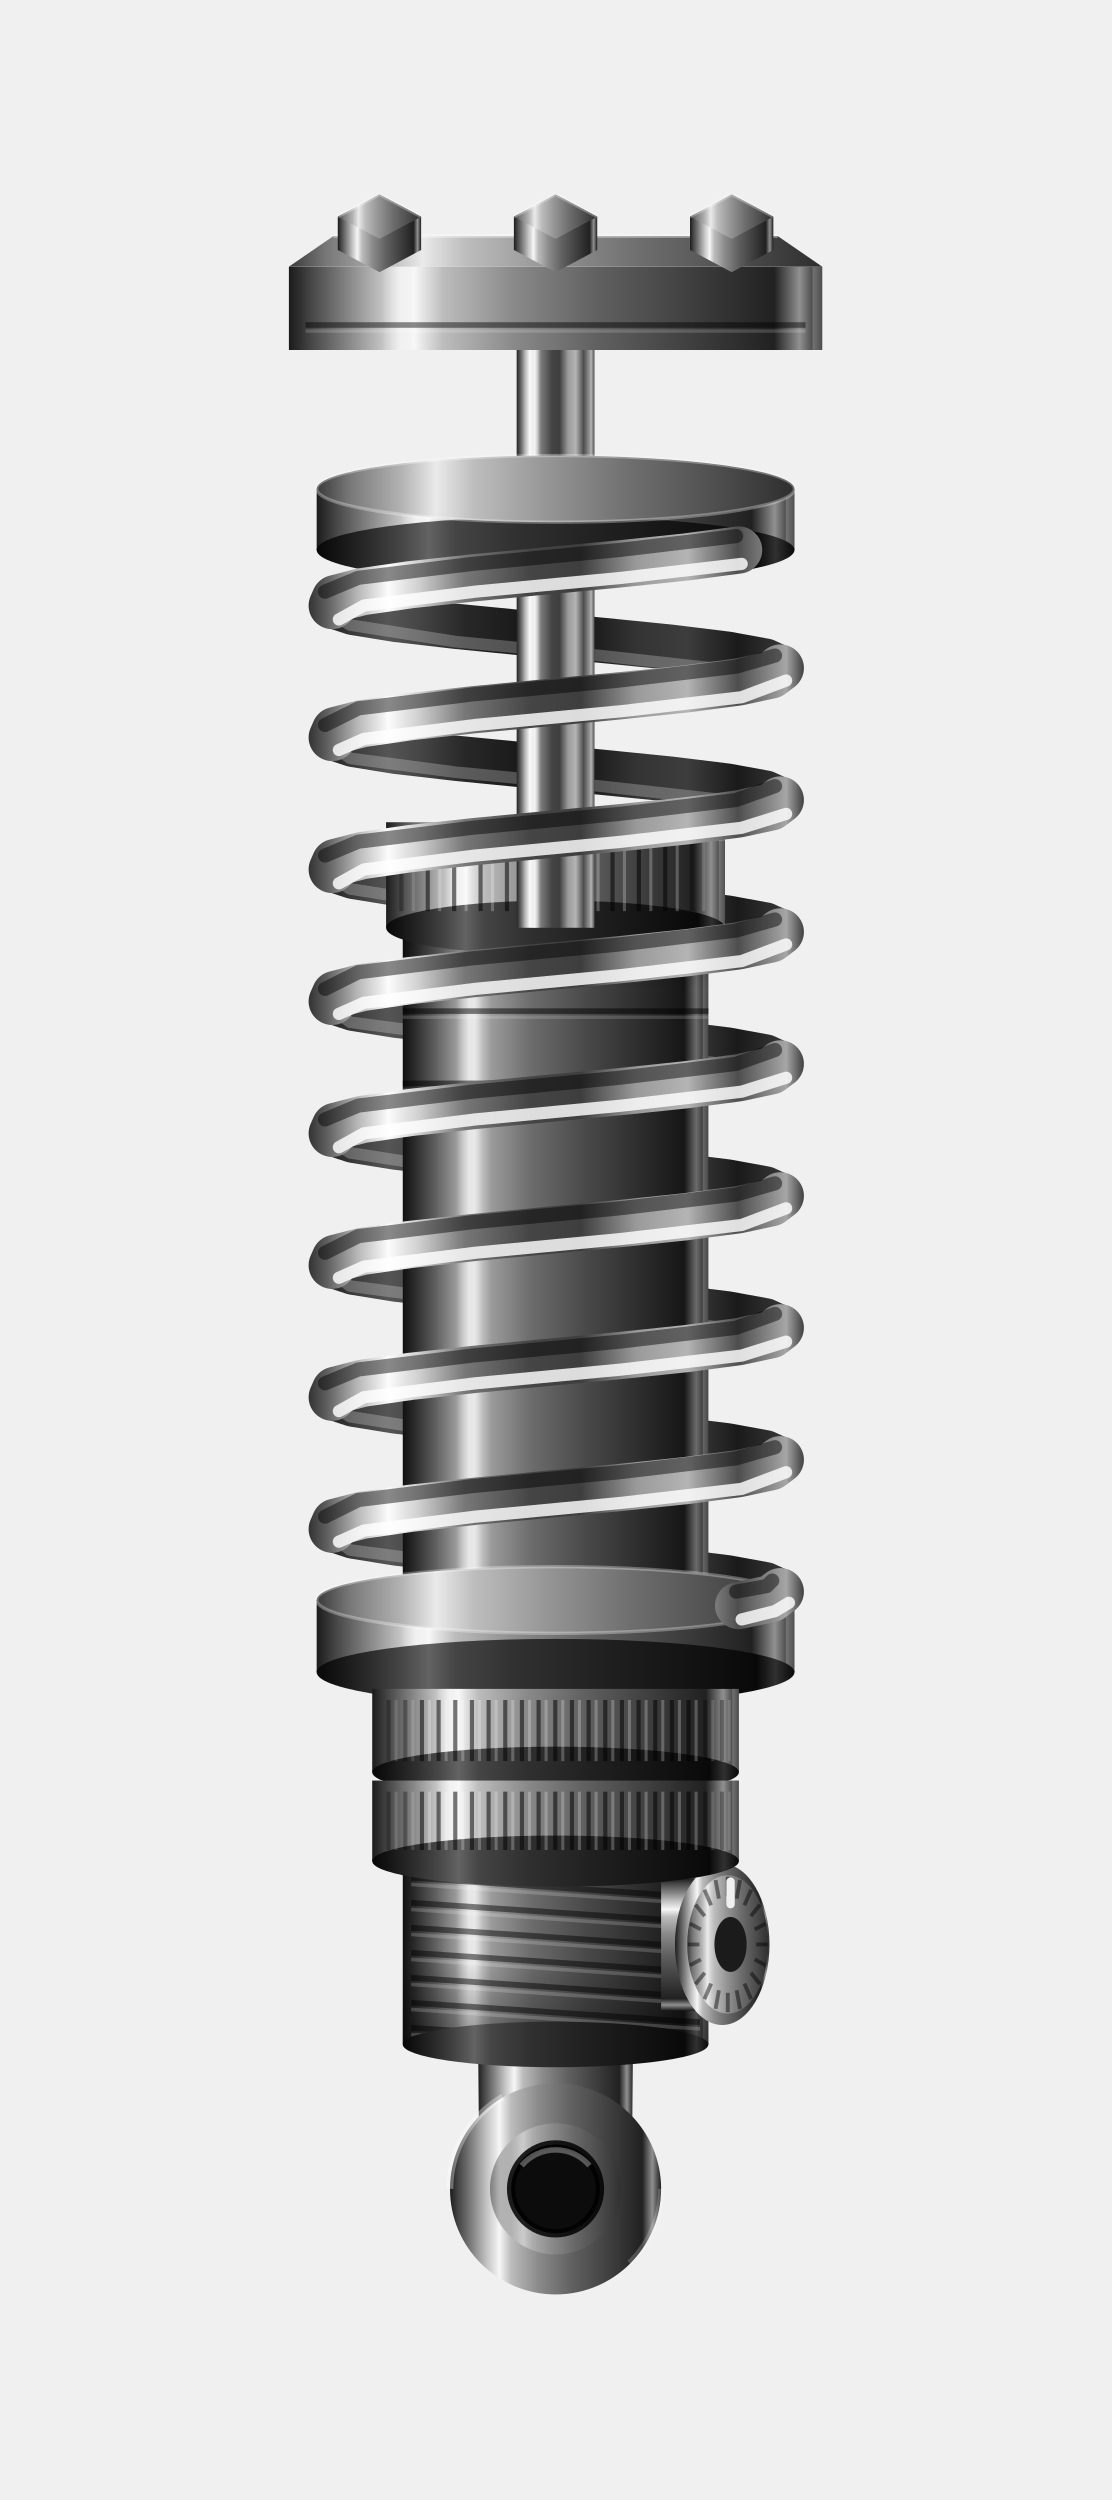
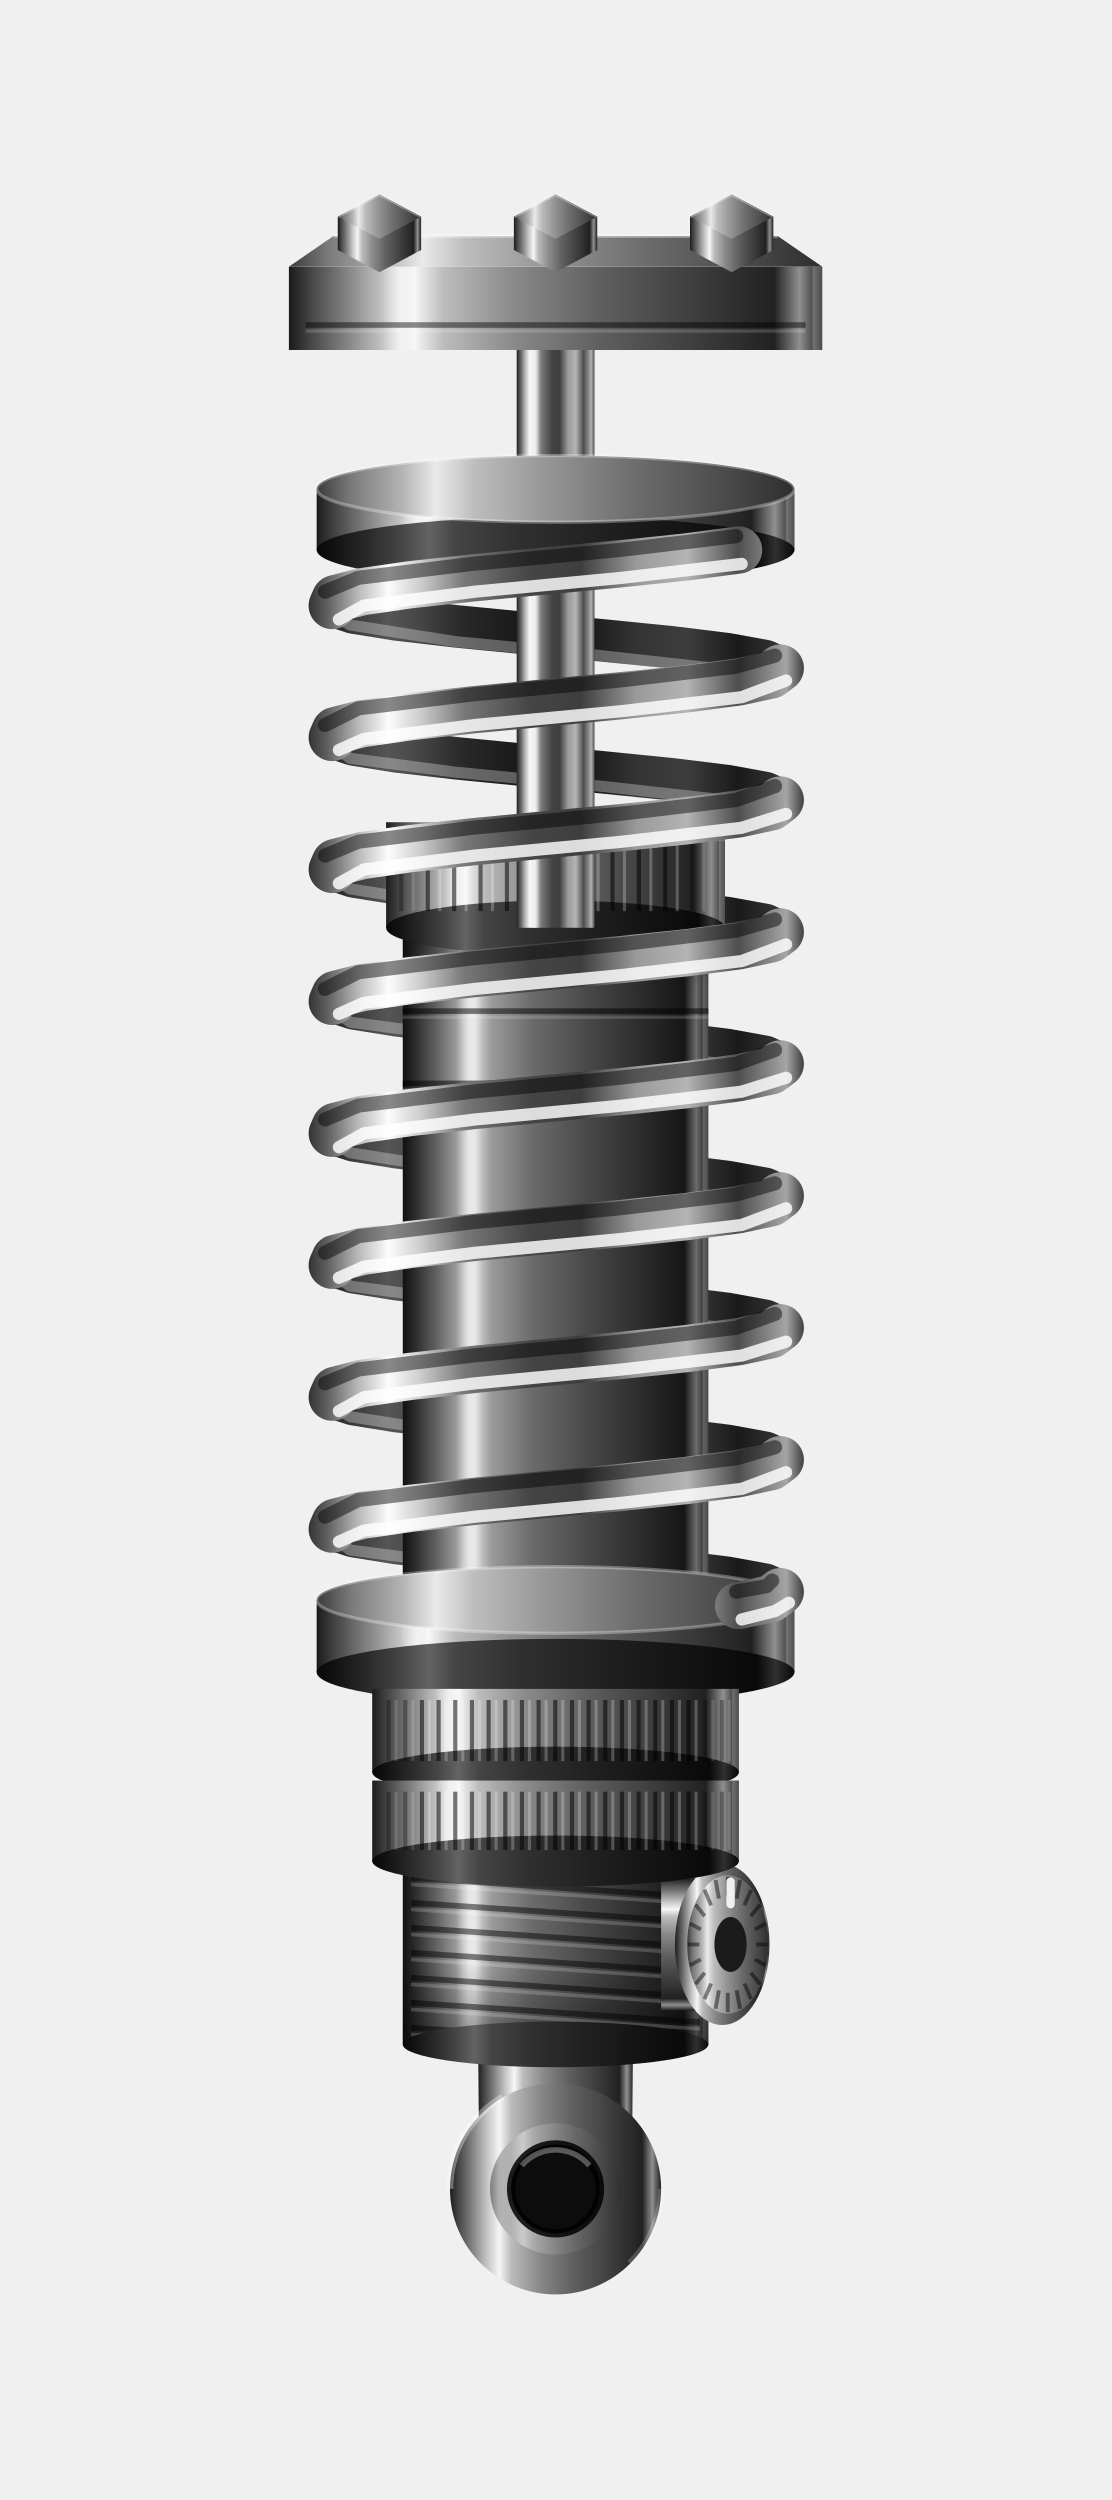
<svg xmlns="http://www.w3.org/2000/svg" viewBox="0 0 400 900" preserveAspectRatio="xMidYMid meet" role="img" aria-labelledby="ssr500p-t">
  <defs>
    <linearGradient id="ssr500p-spec" x1="0" y1="0" x2="1" y2="0">
      <stop offset="0" stop-color="#FFFFFF" stop-opacity="0" />
      <stop offset="0.5" stop-color="#FFFFFF" stop-opacity="1" />
      <stop offset="1" stop-color="#FFFFFF" stop-opacity="0" />
    </linearGradient>
    <linearGradient id="ssr500p-body" x1="0" y1="0" x2="1" y2="0">
      <stop offset="0" stop-color="#101010" />
      <stop offset="0.04" stop-color="#2B2B2B" />
      <stop offset="0.11" stop-color="#616161" />
      <stop offset="0.18" stop-color="#9E9E9E" />
      <stop offset="0.235" stop-color="#DEDEDE" />
      <stop offset="0.29" stop-color="#9B9B9B" />
      <stop offset="0.42" stop-color="#6C6C6C" />
      <stop offset="0.6" stop-color="#494949" />
      <stop offset="0.78" stop-color="#2C2C2C" />
      <stop offset="0.92" stop-color="#161616" />
      <stop offset="0.96" stop-color="#6B6B6B" />
      <stop offset="1" stop-color="#131313" />
    </linearGradient>
    <linearGradient id="ssr500p-collar" x1="0" y1="0" x2="1" y2="0">
      <stop offset="0" stop-color="#1B1B1B" />
      <stop offset="0.04" stop-color="#454545" />
      <stop offset="0.115" stop-color="#8A8A8A" />
      <stop offset="0.18" stop-color="#C8C8C8" />
      <stop offset="0.235" stop-color="#F6F6F6" />
      <stop offset="0.29" stop-color="#BCBCBC" />
      <stop offset="0.42" stop-color="#8A8A8A" />
      <stop offset="0.58" stop-color="#606060" />
      <stop offset="0.76" stop-color="#3E3E3E" />
      <stop offset="0.91" stop-color="#212121" />
      <stop offset="0.958" stop-color="#909090" />
      <stop offset="1" stop-color="#1C1C1C" />
    </linearGradient>
    <linearGradient id="ssr500p-chrome" x1="0" y1="0" x2="1" y2="0">
      <stop offset="0" stop-color="#242424" />
      <stop offset="0.05" stop-color="#606060" />
      <stop offset="0.11" stop-color="#B8B8B8" />
      <stop offset="0.17" stop-color="#FCFCFC" />
      <stop offset="0.23" stop-color="#D0D0D0" />
      <stop offset="0.32" stop-color="#787878" />
      <stop offset="0.45" stop-color="#454545" />
      <stop offset="0.55" stop-color="#3E3E3E" />
      <stop offset="0.66" stop-color="#9A9A9A" />
      <stop offset="0.76" stop-color="#B4B4B4" />
      <stop offset="0.86" stop-color="#4E4E4E" />
      <stop offset="0.955" stop-color="#A6A6A6" />
      <stop offset="1" stop-color="#222222" />
    </linearGradient>
    <linearGradient id="ssr500p-face" x1="0" y1="0" x2="1" y2="0">
      <stop offset="0" stop-color="#3A3A3A" />
      <stop offset="0.07" stop-color="#787878" />
      <stop offset="0.18" stop-color="#B4B4B4" />
      <stop offset="0.25" stop-color="#EAEAEA" />
      <stop offset="0.33" stop-color="#BDBDBD" />
      <stop offset="0.48" stop-color="#969696" />
      <stop offset="0.66" stop-color="#6E6E6E" />
      <stop offset="0.86" stop-color="#4A4A4A" />
      <stop offset="1" stop-color="#2E2E2E" />
    </linearGradient>
    <linearGradient id="ssr500p-foot" x1="0" y1="0" x2="1" y2="0">
      <stop offset="0" stop-color="#070707" />
      <stop offset="0.04" stop-color="#131313" />
      <stop offset="0.11" stop-color="#2B2B2B" />
      <stop offset="0.18" stop-color="#474747" />
      <stop offset="0.235" stop-color="#636363" />
      <stop offset="0.29" stop-color="#454545" />
      <stop offset="0.42" stop-color="#303030" />
      <stop offset="0.6" stop-color="#202020" />
      <stop offset="0.78" stop-color="#131313" />
      <stop offset="0.92" stop-color="#090909" />
      <stop offset="0.96" stop-color="#303030" />
      <stop offset="1" stop-color="#080808" />
    </linearGradient>
    <linearGradient id="ssr500p-aod" x1="0" y1="0" x2="0" y2="1">
      <stop offset="0" stop-color="#000000" stop-opacity="0.85" />
      <stop offset="1" stop-color="#000000" stop-opacity="0" />
    </linearGradient>
    <linearGradient id="ssr500p-aou" x1="0" y1="0" x2="0" y2="1">
      <stop offset="0" stop-color="#000000" stop-opacity="0" />
      <stop offset="1" stop-color="#000000" stop-opacity="0.85" />
    </linearGradient>
    <linearGradient id="ssr500p-spring" gradientUnits="userSpaceOnUse" x1="108.8" y1="0" x2="291.2" y2="0">
      <stop offset="0" stop-color="#242424" />
      <stop offset="0.05" stop-color="#606060" />
      <stop offset="0.11" stop-color="#B8B8B8" />
      <stop offset="0.17" stop-color="#FCFCFC" />
      <stop offset="0.23" stop-color="#D0D0D0" />
      <stop offset="0.32" stop-color="#787878" />
      <stop offset="0.45" stop-color="#454545" />
      <stop offset="0.55" stop-color="#3E3E3E" />
      <stop offset="0.66" stop-color="#9A9A9A" />
      <stop offset="0.76" stop-color="#B4B4B4" />
      <stop offset="0.86" stop-color="#4E4E4E" />
      <stop offset="0.955" stop-color="#A6A6A6" />
      <stop offset="1" stop-color="#222222" />
    </linearGradient>
    <linearGradient id="ssr500p-spring-bk" gradientUnits="userSpaceOnUse" x1="108.8" y1="0" x2="291.2" y2="0">
      <stop offset="0" stop-color="#0C0C0C" />
      <stop offset="0.05" stop-color="#202020" />
      <stop offset="0.11" stop-color="#3E3E3E" />
      <stop offset="0.17" stop-color="#555555" />
      <stop offset="0.23" stop-color="#464646" />
      <stop offset="0.32" stop-color="#282828" />
      <stop offset="0.45" stop-color="#171717" />
      <stop offset="0.55" stop-color="#151515" />
      <stop offset="0.66" stop-color="#343434" />
      <stop offset="0.76" stop-color="#3D3D3D" />
      <stop offset="0.86" stop-color="#1A1A1A" />
      <stop offset="0.955" stop-color="#383838" />
      <stop offset="1" stop-color="#0B0B0B" />
    </linearGradient>
    <linearGradient id="ssr500p-bodyv" x1="0" y1="0" x2="0" y2="1">
      <stop offset="0" stop-color="#101010" />
      <stop offset="0.04" stop-color="#2B2B2B" />
      <stop offset="0.11" stop-color="#616161" />
      <stop offset="0.18" stop-color="#9E9E9E" />
      <stop offset="0.235" stop-color="#DEDEDE" />
      <stop offset="0.29" stop-color="#9B9B9B" />
      <stop offset="0.42" stop-color="#6C6C6C" />
      <stop offset="0.6" stop-color="#494949" />
      <stop offset="0.78" stop-color="#2C2C2C" />
      <stop offset="0.92" stop-color="#161616" />
      <stop offset="0.96" stop-color="#6B6B6B" />
      <stop offset="1" stop-color="#131313" />
    </linearGradient>
    <linearGradient id="ssr500p-collarv" x1="0" y1="0" x2="0" y2="1">
      <stop offset="0" stop-color="#1B1B1B" />
      <stop offset="0.04" stop-color="#454545" />
      <stop offset="0.115" stop-color="#8A8A8A" />
      <stop offset="0.18" stop-color="#C8C8C8" />
      <stop offset="0.235" stop-color="#F6F6F6" />
      <stop offset="0.29" stop-color="#BCBCBC" />
      <stop offset="0.42" stop-color="#8A8A8A" />
      <stop offset="0.58" stop-color="#606060" />
      <stop offset="0.76" stop-color="#3E3E3E" />
      <stop offset="0.91" stop-color="#212121" />
      <stop offset="0.958" stop-color="#909090" />
      <stop offset="1" stop-color="#1C1C1C" />
    </linearGradient>
    <clipPath id="ssr500p-thra">
      <rect x="148" y="602" width="104" height="134" />
    </clipPath>
  </defs>
  <g id="ssr500p-back">
    <g fill="none" stroke-linecap="round" stroke-linejoin="round">
-       <path d="M120.7 215.5L119.6 218L127.2 220.5L142.7 223L164.4 225.5L190 228L216.6 230.5L241.5 233L261.8 235.5L275.5 238L280.9 240.5L277.6 243" stroke="url(#ssr500p-spring-bk)" stroke-width="16.3" />
-       <path d="M118 220L126 225L164 231L216 236L261 241L279 245L281 247" stroke="#FFFFFF" stroke-opacity=".24" stroke-width="4.2" />
-       <path d="M120.7 263L119.6 265.5L127.2 268L142.7 270.5L164.4 273L190 275.5L216.6 278L241.5 280.5L261.8 283L275.5 285.5L280.9 288L277.6 290.5" stroke="url(#ssr500p-spring-bk)" stroke-width="16.3" />
-       <path d="M118 267L126 273L164 278L216 283L261 288L279 293L281 295" stroke="#FFFFFF" stroke-opacity=".24" stroke-width="4.2" />
-       <path d="M120.7 310.5L119.6 313L127.2 315.5L142.7 318L164.4 320.5L190 323L216.6 325.5L241.5 328L261.8 330.5L275.5 333L280.9 335.5L277.6 338" stroke="url(#ssr500p-spring-bk)" stroke-width="16.3" />
-       <path d="M118 315L126 320L164 326L216 331L261 336L279 340L281 342" stroke="#FFFFFF" stroke-opacity=".24" stroke-width="4.2" />
-       <path d="M120.7 358L119.6 360.5L127.2 363L142.7 365.5L164.4 368L190 370.5L216.6 373L241.5 375.5L261.8 378L275.5 380.5L280.9 383L277.6 385.5" stroke="url(#ssr500p-spring-bk)" stroke-width="16.3" />
-       <path d="M118 362L126 368L164 373L216 378L261 383L279 388L281 390" stroke="#FFFFFF" stroke-opacity=".24" stroke-width="4.2" />
-       <path d="M120.7 405.5L119.6 408L127.2 410.5L142.7 413L164.4 415.5L190 418L216.6 420.5L241.5 423L261.8 425.5L275.5 428L280.9 430.5L277.6 433" stroke="url(#ssr500p-spring-bk)" stroke-width="16.3" />
-       <path d="M118 410L126 415L164 421L216 426L261 431L279 435L281 437" stroke="#FFFFFF" stroke-opacity=".24" stroke-width="4.2" />
-       <path d="M120.7 453L119.6 455.5L127.2 458L142.7 460.5L164.4 463L190 465.5L216.6 468L241.5 470.5L261.8 473L275.5 475.5L280.9 478L277.6 480.5" stroke="url(#ssr500p-spring-bk)" stroke-width="16.3" />
-       <path d="M118 457L126 463L164 468L216 473L261 478L279 483L281 485" stroke="#FFFFFF" stroke-opacity=".24" stroke-width="4.2" />
-       <path d="M120.7 500.5L119.6 503L127.2 505.5L142.7 508L164.4 510.5L190 513L216.6 515.5L241.5 518L261.8 520.5L275.5 523L280.9 525.5L277.6 528" stroke="url(#ssr500p-spring-bk)" stroke-width="16.3" />
-       <path d="M118 505L126 510L164 516L216 521L261 526L279 530L281 532" stroke="#FFFFFF" stroke-opacity=".24" stroke-width="4.2" />
-       <path d="M120.7 548L119.6 550.5L127.2 553L142.7 555.5L164.4 558L190 560.5L216.6 563L241.5 565.5L261.8 568L275.5 570.5L280.9 573L277.6 575.5" stroke="url(#ssr500p-spring-bk)" stroke-width="16.3" />
-       <path d="M118 552L126 558L164 563L216 568L261 573L279 578L281 580" stroke="#FFFFFF" stroke-opacity=".24" stroke-width="4.2" />
+       <path d="M120.7 215.5L119.6 218L127.2 220.5L142.7 223L164.4 225.5L190 228L216.6 230.5L241.5 233L261.8 235.5L275.5 238L280.9 240.5L277.6 243" stroke="url(#ssr500p-spring-bk)" stroke-width="15.3" />
+       <path d="M118 220L126 225L164 231L216 236L261 241L279 245L281 247" stroke="#FFFFFF" stroke-opacity=".30" stroke-width="4" />
+       <path d="M120.7 263L119.6 265.5L127.2 268L142.7 270.5L164.4 273L190 275.5L216.6 278L241.5 280.5L261.8 283L275.5 285.5L280.9 288L277.6 290.5" stroke="url(#ssr500p-spring-bk)" stroke-width="15.3" />
+       <path d="M118 267L126 273L164 278L216 283L261 288L279 293L281 295" stroke="#FFFFFF" stroke-opacity=".30" stroke-width="4" />
+       <path d="M120.7 310.5L119.6 313L127.2 315.5L142.7 318L164.4 320.5L190 323L216.6 325.5L241.5 328L261.8 330.5L275.5 333L280.9 335.5L277.6 338" stroke="url(#ssr500p-spring-bk)" stroke-width="15.3" />
+       <path d="M118 315L126 320L164 326L216 331L261 336L279 340L281 342" stroke="#FFFFFF" stroke-opacity=".30" stroke-width="4" />
+       <path d="M120.7 358L119.6 360.5L127.2 363L142.7 365.5L164.4 368L190 370.5L216.6 373L241.5 375.5L261.8 378L275.5 380.5L280.9 383L277.6 385.5" stroke="url(#ssr500p-spring-bk)" stroke-width="15.3" />
+       <path d="M118 362L126 368L164 373L216 378L261 383L279 388L281 390" stroke="#FFFFFF" stroke-opacity=".30" stroke-width="4" />
+       <path d="M120.7 405.5L119.6 408L127.2 410.5L142.7 413L164.4 415.5L190 418L216.6 420.5L241.5 423L261.8 425.5L275.5 428L280.9 430.5L277.6 433" stroke="url(#ssr500p-spring-bk)" stroke-width="15.3" />
+       <path d="M118 410L126 415L164 421L216 426L261 431L279 435L281 437" stroke="#FFFFFF" stroke-opacity=".30" stroke-width="4" />
+       <path d="M120.7 453L119.6 455.5L127.2 458L142.7 460.5L164.4 463L190 465.5L216.6 468L241.5 470.5L261.8 473L275.5 475.5L280.9 478L277.6 480.5" stroke="url(#ssr500p-spring-bk)" stroke-width="15.3" />
+       <path d="M118 457L126 463L164 468L216 473L261 478L279 483L281 485" stroke="#FFFFFF" stroke-opacity=".30" stroke-width="4" />
+       <path d="M120.7 500.5L119.6 503L127.2 505.5L142.7 508L164.4 510.5L190 513L216.6 515.5L241.5 518L261.8 520.5L275.5 523L280.9 525.5L277.6 528" stroke="url(#ssr500p-spring-bk)" stroke-width="15.3" />
+       <path d="M118 505L126 510L164 516L216 521L261 526L279 530L281 532" stroke="#FFFFFF" stroke-opacity=".30" stroke-width="4" />
+       <path d="M120.7 548L119.6 550.5L127.2 553L142.7 555.5L164.4 558L190 560.5L216.6 563L241.5 565.5L261.8 568L275.5 570.5L280.9 573L277.6 575.5" stroke="url(#ssr500p-spring-bk)" stroke-width="15.3" />
+       <path d="M118 552L126 558L164 563L216 568L261 573L279 578L281 580" stroke="#FFFFFF" stroke-opacity=".30" stroke-width="4" />
    </g>
  </g>
  <g id="ssr500p-core">
    <path d="M172 722H228L227.4 788H172.6Z" fill="url(#ssr500p-collar)" />
    <circle cx="200" cy="788" r="38" fill="url(#ssr500p-collar)" />
    <rect x="162" y="750" width="76" height="76" fill="url(#ssr500p-spec)" opacity="0.0" />
    <circle cx="200" cy="788" r="23.6" fill="url(#ssr500p-face)" opacity="0.55" />
    <circle cx="200" cy="788" r="16" fill="#0C0C0C" />
    <circle cx="200" cy="788" r="16" fill="none" stroke="#000000" stroke-opacity="0.85" stroke-width="3" />
    <path d="M187.8 779.6A16 16 0 0 1 212.2 779.6" fill="none" stroke="#FFFFFF" stroke-opacity="0.32" stroke-width="2" />
    <path d="M162 788A38 38 0 0 1 181 754.9" fill="none" stroke="#FFFFFF" stroke-opacity="0.34" stroke-width="2.4" />
    <path d="M226.6 814.6A38 38 0 0 0 238 788" fill="none" stroke="#FFFFFF" stroke-opacity="0.2" stroke-width="2" />
    <rect x="145" y="330" width="110" height="406" fill="url(#ssr500p-body)" />
    <rect x="164.2" y="330" width="9.4" height="406" fill="url(#ssr500p-spec)" opacity="0.55" />
    <rect x="253" y="330" width="2" height="406" fill="#FFFFFF" opacity="0.22" />
    <rect x="145" y="330" width="110" height="26" fill="url(#ssr500p-aod)" opacity="0.42" />
    <rect x="145" y="706" width="110" height="30" fill="url(#ssr500p-aou)" opacity="0.45" />
    <path d="M145 364H255" stroke="#000000" stroke-opacity="0.5" stroke-width="2" />
    <path d="M145 366.2H255" stroke="#FFFFFF" stroke-opacity="0.16" stroke-width="1.2" />
    <path d="M145 390H255" stroke="#000000" stroke-opacity="0.5" stroke-width="2" />
    <path d="M145 392.2H255" stroke="#FFFFFF" stroke-opacity="0.16" stroke-width="1.2" />
    <g clip-path="url(#ssr500p-thra)" fill="none">
      <path d="M148 586L252 593M148 595L252 602M148 604L252 611M148 613L252 620M148 622L252 629M148 631L252 638M148 640L252 647M148 649L252 656M148 658L252 665M148 667L252 674M148 676L252 683M148 685L252 692M148 694L252 701M148 703L252 710M148 712L252 719M148 721L252 728M148 730L252 737M148 739L252 746" stroke="#000000" stroke-opacity="0.48" stroke-width="2.1" />
      <path d="M148 588.4L252 595.4M148 597.4L252 604.4M148 606.4L252 613.4M148 615.4L252 622.4M148 624.4L252 631.4M148 633.4L252 640.4M148 642.4L252 649.4M148 651.4L252 658.4M148 660.4L252 667.4M148 669.4L252 676.4M148 678.4L252 685.4M148 687.4L252 694.4M148 696.4L252 703.4M148 705.4L252 712.4M148 714.4L252 721.4M148 723.4L252 730.4M148 732.4L252 739.4M148 741.4L252 748.4" stroke="#FFFFFF" stroke-opacity="0.18" stroke-width="1.3" />
    </g>
    <ellipse cx="200" cy="736" rx="55" ry="8.2" fill="url(#ssr500p-foot)" />
    <rect x="238" y="676.2" width="20" height="47.6" fill="url(#ssr500p-collarv)" />
    <ellipse cx="260" cy="700" rx="17" ry="29" fill="url(#ssr500p-collar)" />
    <ellipse cx="262" cy="700" rx="14.6" ry="24.9" fill="url(#ssr500p-face)" />
    <path d="M276.3 700L272.2 700M275.6 707.5L271.7 705.4M273.6 714.3L270.3 710.2M270.4 719.7L268 714.1M266.4 723.2L265.2 716.5M262 724.4L262 717.4M257.6 723.2L258.8 716.5M253.6 719.7L256 714.1M250.4 714.3L253.7 710.2M248.4 707.5L252.3 705.4M247.7 700L251.8 700M248.4 692.5L252.3 694.6M250.4 685.7L253.7 689.8M253.6 680.3L256 685.9M257.6 676.8L258.8 683.5M262 675.6L262 682.6M266.4 676.8L265.2 683.5M270.4 680.3L268 685.9M273.6 685.7L270.3 689.8M275.6 692.5L271.7 694.6" stroke="#000000" stroke-opacity="0.45" stroke-width="1.4" fill="none" />
    <ellipse cx="263" cy="700" rx="5.8" ry="9.9" fill="#1B1B1B" />
    <path d="M263 685.5V677.4" stroke="#F0F0F0" stroke-width="3" stroke-linecap="round" />
    <rect x="139" y="296" width="122" height="38" fill="url(#ssr500p-collar)" />
    <rect x="160.3" y="296" width="9.2" height="38" fill="url(#ssr500p-spec)" opacity="0.55" />
    <rect x="258.8" y="296" width="2.2" height="38" fill="#FFFFFF" opacity="0.22" />
    <ellipse cx="200" cy="334" rx="61" ry="9.8" fill="url(#ssr500p-foot)" />
    <path d="M144.5 302V328M249 302V328" stroke="#000000" stroke-opacity="0.30" stroke-width="1.5" />
    <path d="M148.8 302V328M253.3 302V328" stroke="#FFFFFF" stroke-opacity="0.13" stroke-width="1.1" />
    <path d="M154 302V328M163.5 302V328M173 302V328M182.5 302V328M192 302V328M201.5 302V328M211 302V328M220.5 302V328M230 302V328M239.5 302V328" stroke="#000000" stroke-opacity="0.53" stroke-width="1.5" />
    <path d="M158.3 302V328M167.8 302V328M177.3 302V328M186.8 302V328M196.3 302V328M205.8 302V328M215.3 302V328M224.8 302V328M234.3 302V328M243.8 302V328" stroke="#FFFFFF" stroke-opacity="0.24" stroke-width="1.1" />
    <path d="M139 300H261" stroke="#000000" stroke-opacity="0.55" stroke-width="2" />
    <path d="M139 302.2H261" stroke="#FFFFFF" stroke-opacity="0.16" stroke-width="1.2" />
    <rect x="186" y="126" width="28" height="208" fill="url(#ssr500p-chrome)" />
    <rect x="190.5" y="126" width="3.9" height="208" fill="url(#ssr500p-spec)" opacity="0.75" />
    <rect x="212.6" y="126" width="1.4" height="208" fill="#FFFFFF" opacity="0.22" />
    <rect x="104" y="96" width="192" height="30" fill="url(#ssr500p-collar)" />
    <rect x="137.6" y="96" width="13.4" height="30" fill="url(#ssr500p-spec)" opacity="0.55" />
    <rect x="292.5" y="96" width="3.5" height="30" fill="#FFFFFF" opacity="0.22" />
    <path d="M104 96L120 85H280L296 96Z" fill="url(#ssr500p-face)" />
    <path d="M120 85H280" stroke="#FFFFFF" stroke-opacity="0.34" stroke-width="1.3" fill="none" />
    <path d="M110 117H290" stroke="#000000" stroke-opacity="0.45" stroke-width="2" />
    <path d="M110 119.2H290" stroke="#FFFFFF" stroke-opacity="0.16" stroke-width="1.2" />
    <path d="M121.6 78L136.6 70L151.6 78V90L136.6 98L121.6 90Z" fill="url(#ssr500p-collar)" />
    <path d="M121.6 78L136.6 70L151.6 78L136.6 86Z" fill="url(#ssr500p-face)" />
    <path d="M121.6 78L136.6 70L151.6 78" stroke="#FFFFFF" stroke-opacity="0.3" stroke-width="1.2" fill="none" />
    <path d="M185 78L200 70L215 78V90L200 98L185 90Z" fill="url(#ssr500p-collar)" />
    <path d="M185 78L200 70L215 78L200 86Z" fill="url(#ssr500p-face)" />
    <path d="M185 78L200 70L215 78" stroke="#FFFFFF" stroke-opacity="0.3" stroke-width="1.2" fill="none" />
    <path d="M248.4 78L263.4 70L278.4 78V90L263.4 98L248.4 90Z" fill="url(#ssr500p-collar)" />
    <path d="M248.4 78L263.4 70L278.4 78L263.4 86Z" fill="url(#ssr500p-face)" />
    <path d="M248.4 78L263.4 70L278.4 78" stroke="#FFFFFF" stroke-opacity="0.3" stroke-width="1.2" fill="none" />
    <rect x="114" y="176" width="172" height="22" fill="url(#ssr500p-collar)" />
    <rect x="144.1" y="176" width="12" height="22" fill="url(#ssr500p-spec)" opacity="0.55" />
    <rect x="282.9" y="176" width="3.1" height="22" fill="#FFFFFF" opacity="0.22" />
    <ellipse cx="200" cy="198" rx="86" ry="12" fill="url(#ssr500p-foot)" />
    <ellipse cx="200" cy="176" rx="86" ry="12" fill="url(#ssr500p-face)" />
    <ellipse cx="200" cy="176" rx="86" ry="12" fill="none" stroke="#FFFFFF" stroke-opacity="0.30" stroke-width="1.2" />
    <rect x="114" y="576" width="172" height="26" fill="url(#ssr500p-collar)" />
    <rect x="144.1" y="576" width="12" height="26" fill="url(#ssr500p-spec)" opacity="0.55" />
    <rect x="282.9" y="576" width="3.1" height="26" fill="#FFFFFF" opacity="0.22" />
    <ellipse cx="200" cy="602" rx="86" ry="12" fill="url(#ssr500p-foot)" />
    <ellipse cx="200" cy="576" rx="86" ry="12" fill="url(#ssr500p-face)" />
    <ellipse cx="200" cy="576" rx="86" ry="12" fill="none" stroke="#FFFFFF" stroke-opacity="0.30" stroke-width="1.2" />
    <rect x="134" y="608" width="132" height="30" fill="url(#ssr500p-collar)" />
    <rect x="157.1" y="608" width="9.9" height="30" fill="url(#ssr500p-spec)" opacity="0.55" />
    <rect x="263.6" y="608" width="2.4" height="30" fill="#FFFFFF" opacity="0.22" />
    <ellipse cx="200" cy="638" rx="66" ry="9.2" fill="url(#ssr500p-foot)" />
    <path d="M139.9 612V634M145.9 612V634M253.9 612V634M259.9 612V634" stroke="#000000" stroke-opacity="0.30" stroke-width="1.5" />
    <path d="M142.6 612V634M148.6 612V634M256.6 612V634M262.6 612V634" stroke="#FFFFFF" stroke-opacity="0.13" stroke-width="1.1" />
    <path d="M151.9 612V634M157.9 612V634M163.9 612V634M169.9 612V634M175.9 612V634M181.9 612V634M187.9 612V634M193.9 612V634M199.9 612V634M205.9 612V634M211.9 612V634M217.9 612V634M223.9 612V634M229.9 612V634M235.9 612V634M241.9 612V634M247.9 612V634" stroke="#000000" stroke-opacity="0.53" stroke-width="1.5" />
    <path d="M154.6 612V634M160.6 612V634M166.6 612V634M172.6 612V634M178.6 612V634M184.6 612V634M190.6 612V634M196.6 612V634M202.6 612V634M208.6 612V634M214.6 612V634M220.6 612V634M226.6 612V634M232.6 612V634M238.6 612V634M244.6 612V634M250.6 612V634" stroke="#FFFFFF" stroke-opacity="0.24" stroke-width="1.1" />
    <rect x="134" y="641" width="132" height="29" fill="url(#ssr500p-collar)" />
    <rect x="157.1" y="641" width="9.9" height="29" fill="url(#ssr500p-spec)" opacity="0.55" />
    <rect x="263.6" y="641" width="2.4" height="29" fill="#FFFFFF" opacity="0.22" />
    <ellipse cx="200" cy="670" rx="66" ry="9.2" fill="url(#ssr500p-foot)" />
    <path d="M139.9 645V666M145.9 645V666M253.9 645V666M259.9 645V666" stroke="#000000" stroke-opacity="0.30" stroke-width="1.5" />
    <path d="M142.6 645V666M148.6 645V666M256.6 645V666M262.6 645V666" stroke="#FFFFFF" stroke-opacity="0.13" stroke-width="1.1" />
    <path d="M151.9 645V666M157.9 645V666M163.9 645V666M169.9 645V666M175.9 645V666M181.9 645V666M187.9 645V666M193.9 645V666M199.9 645V666M205.9 645V666M211.9 645V666M217.9 645V666M223.9 645V666M229.9 645V666M235.9 645V666M241.9 645V666M247.9 645V666" stroke="#000000" stroke-opacity="0.53" stroke-width="1.5" />
    <path d="M154.6 645V666M160.6 645V666M166.6 645V666M172.6 645V666M178.6 645V666M184.6 645V666M190.6 645V666M196.6 645V666M202.6 645V666M208.6 645V666M214.6 645V666M220.6 645V666M226.6 645V666M232.6 645V666M238.6 645V666M244.6 645V666M250.6 645V666" stroke="#FFFFFF" stroke-opacity="0.24" stroke-width="1.1" />
  </g>
  <g id="ssr500p-front">
    <g fill="none" stroke-linecap="round" stroke-linejoin="round">
      <path d="M265.9 198L247.1 200.5L223.1 203L196.7 205.5L170.6 208L147.7 210.5L130.4 213L120.7 215.5L119.6 218" stroke="url(#ssr500p-spring)" stroke-width="17" />
      <path d="M265 193L223 198L170 203L129 208L117 213" stroke="#000000" stroke-opacity=".46" stroke-width="5.1" />
      <path d="M267 203L224 208L171 213L131 218L122 223" stroke="#FFFFFF" stroke-opacity=".82" stroke-width="4.4" />
      <path d="M280.9 240.5L277.6 243L265.9 245.5L247.1 248L223.1 250.5L196.7 253L170.6 255.5L147.7 258L130.4 260.5L120.7 263L119.6 265.5" stroke="url(#ssr500p-spring)" stroke-width="17" />
      <path d="M279 236L265 240L223 245L170 250L129 255L117 261" stroke="#000000" stroke-opacity=".46" stroke-width="5.1" />
      <path d="M283 245L267 251L224 256L171 261L131 266L122 270" stroke="#FFFFFF" stroke-opacity=".82" stroke-width="4.4" />
      <path d="M280.9 288L277.6 290.5L265.9 293L247.1 295.5L223.1 298L196.7 300.5L170.6 303L147.7 305.5L130.4 308L120.7 310.5L119.6 313" stroke="url(#ssr500p-spring)" stroke-width="17" />
      <path d="M279 283L265 288L223 293L170 298L129 303L117 308" stroke="#000000" stroke-opacity=".46" stroke-width="5.1" />
      <path d="M283 293L267 298L224 303L171 308L131 313L122 318" stroke="#FFFFFF" stroke-opacity=".82" stroke-width="4.4" />
      <path d="M280.9 335.5L277.6 338L265.9 340.5L247.1 343L223.1 345.5L196.7 348L170.6 350.5L147.7 353L130.4 355.5L120.7 358L119.6 360.5" stroke="url(#ssr500p-spring)" stroke-width="17" />
      <path d="M279 331L265 335L223 340L170 345L129 350L117 356" stroke="#000000" stroke-opacity=".46" stroke-width="5.1" />
      <path d="M283 340L267 346L224 351L171 356L131 361L122 365" stroke="#FFFFFF" stroke-opacity=".82" stroke-width="4.4" />
      <path d="M280.9 383L277.6 385.5L265.9 388L247.1 390.5L223.1 393L196.7 395.5L170.6 398L147.7 400.5L130.4 403L120.7 405.5L119.6 408" stroke="url(#ssr500p-spring)" stroke-width="17" />
      <path d="M279 378L265 383L223 388L170 393L129 398L117 403" stroke="#000000" stroke-opacity=".46" stroke-width="5.1" />
      <path d="M283 388L267 393L224 398L171 403L131 408L122 413" stroke="#FFFFFF" stroke-opacity=".82" stroke-width="4.4" />
      <path d="M280.9 430.5L277.6 433L265.9 435.5L247.1 438L223.1 440.5L196.7 443L170.6 445.5L147.7 448L130.4 450.5L120.7 453L119.6 455.5" stroke="url(#ssr500p-spring)" stroke-width="17" />
      <path d="M279 426L265 430L223 435L170 440L129 445L117 451" stroke="#000000" stroke-opacity=".46" stroke-width="5.1" />
      <path d="M283 435L267 441L224 446L171 451L131 456L122 460" stroke="#FFFFFF" stroke-opacity=".82" stroke-width="4.4" />
      <path d="M280.9 478L277.6 480.5L265.9 483L247.1 485.5L223.1 488L196.7 490.5L170.6 493L147.7 495.5L130.4 498L120.7 500.5L119.6 503" stroke="url(#ssr500p-spring)" stroke-width="17" />
      <path d="M279 473L265 478L223 483L170 488L129 493L117 498" stroke="#000000" stroke-opacity=".46" stroke-width="5.1" />
      <path d="M283 483L267 488L224 493L171 498L131 503L122 508" stroke="#FFFFFF" stroke-opacity=".82" stroke-width="4.4" />
      <path d="M280.9 525.5L277.6 528L265.9 530.5L247.1 533L223.1 535.5L196.7 538L170.6 540.5L147.7 543L130.4 545.5L120.7 548L119.6 550.5" stroke="url(#ssr500p-spring)" stroke-width="17" />
      <path d="M279 521L265 525L223 530L170 535L129 540L117 546" stroke="#000000" stroke-opacity=".46" stroke-width="5.1" />
      <path d="M283 530L267 536L224 541L171 546L131 551L122 555" stroke="#FFFFFF" stroke-opacity=".82" stroke-width="4.4" />
      <path d="M280.9 573L277.6 575.5L265.9 578" stroke="url(#ssr500p-spring)" stroke-width="17" />
      <path d="M278 569L276 571L265 573" stroke="#000000" stroke-opacity=".46" stroke-width="5.1" />
      <path d="M284 577L279 580L267 583" stroke="#FFFFFF" stroke-opacity=".82" stroke-width="4.4" />
    </g>
  </g>
</svg>
